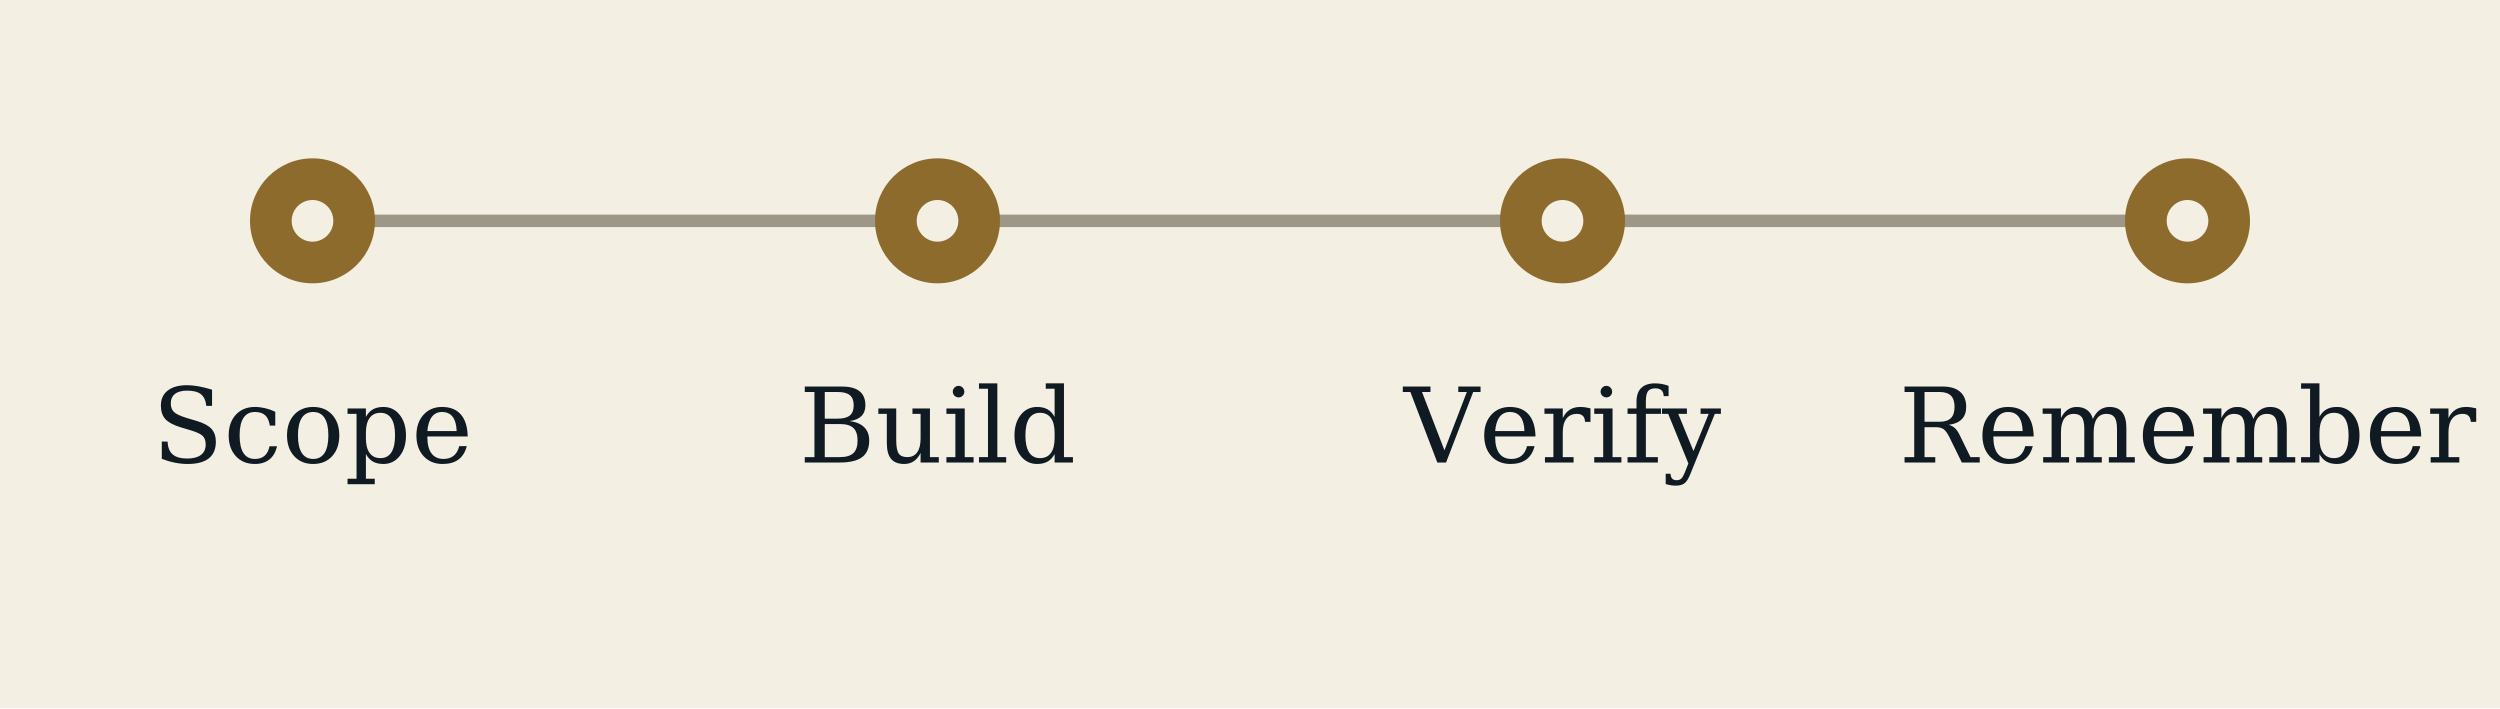
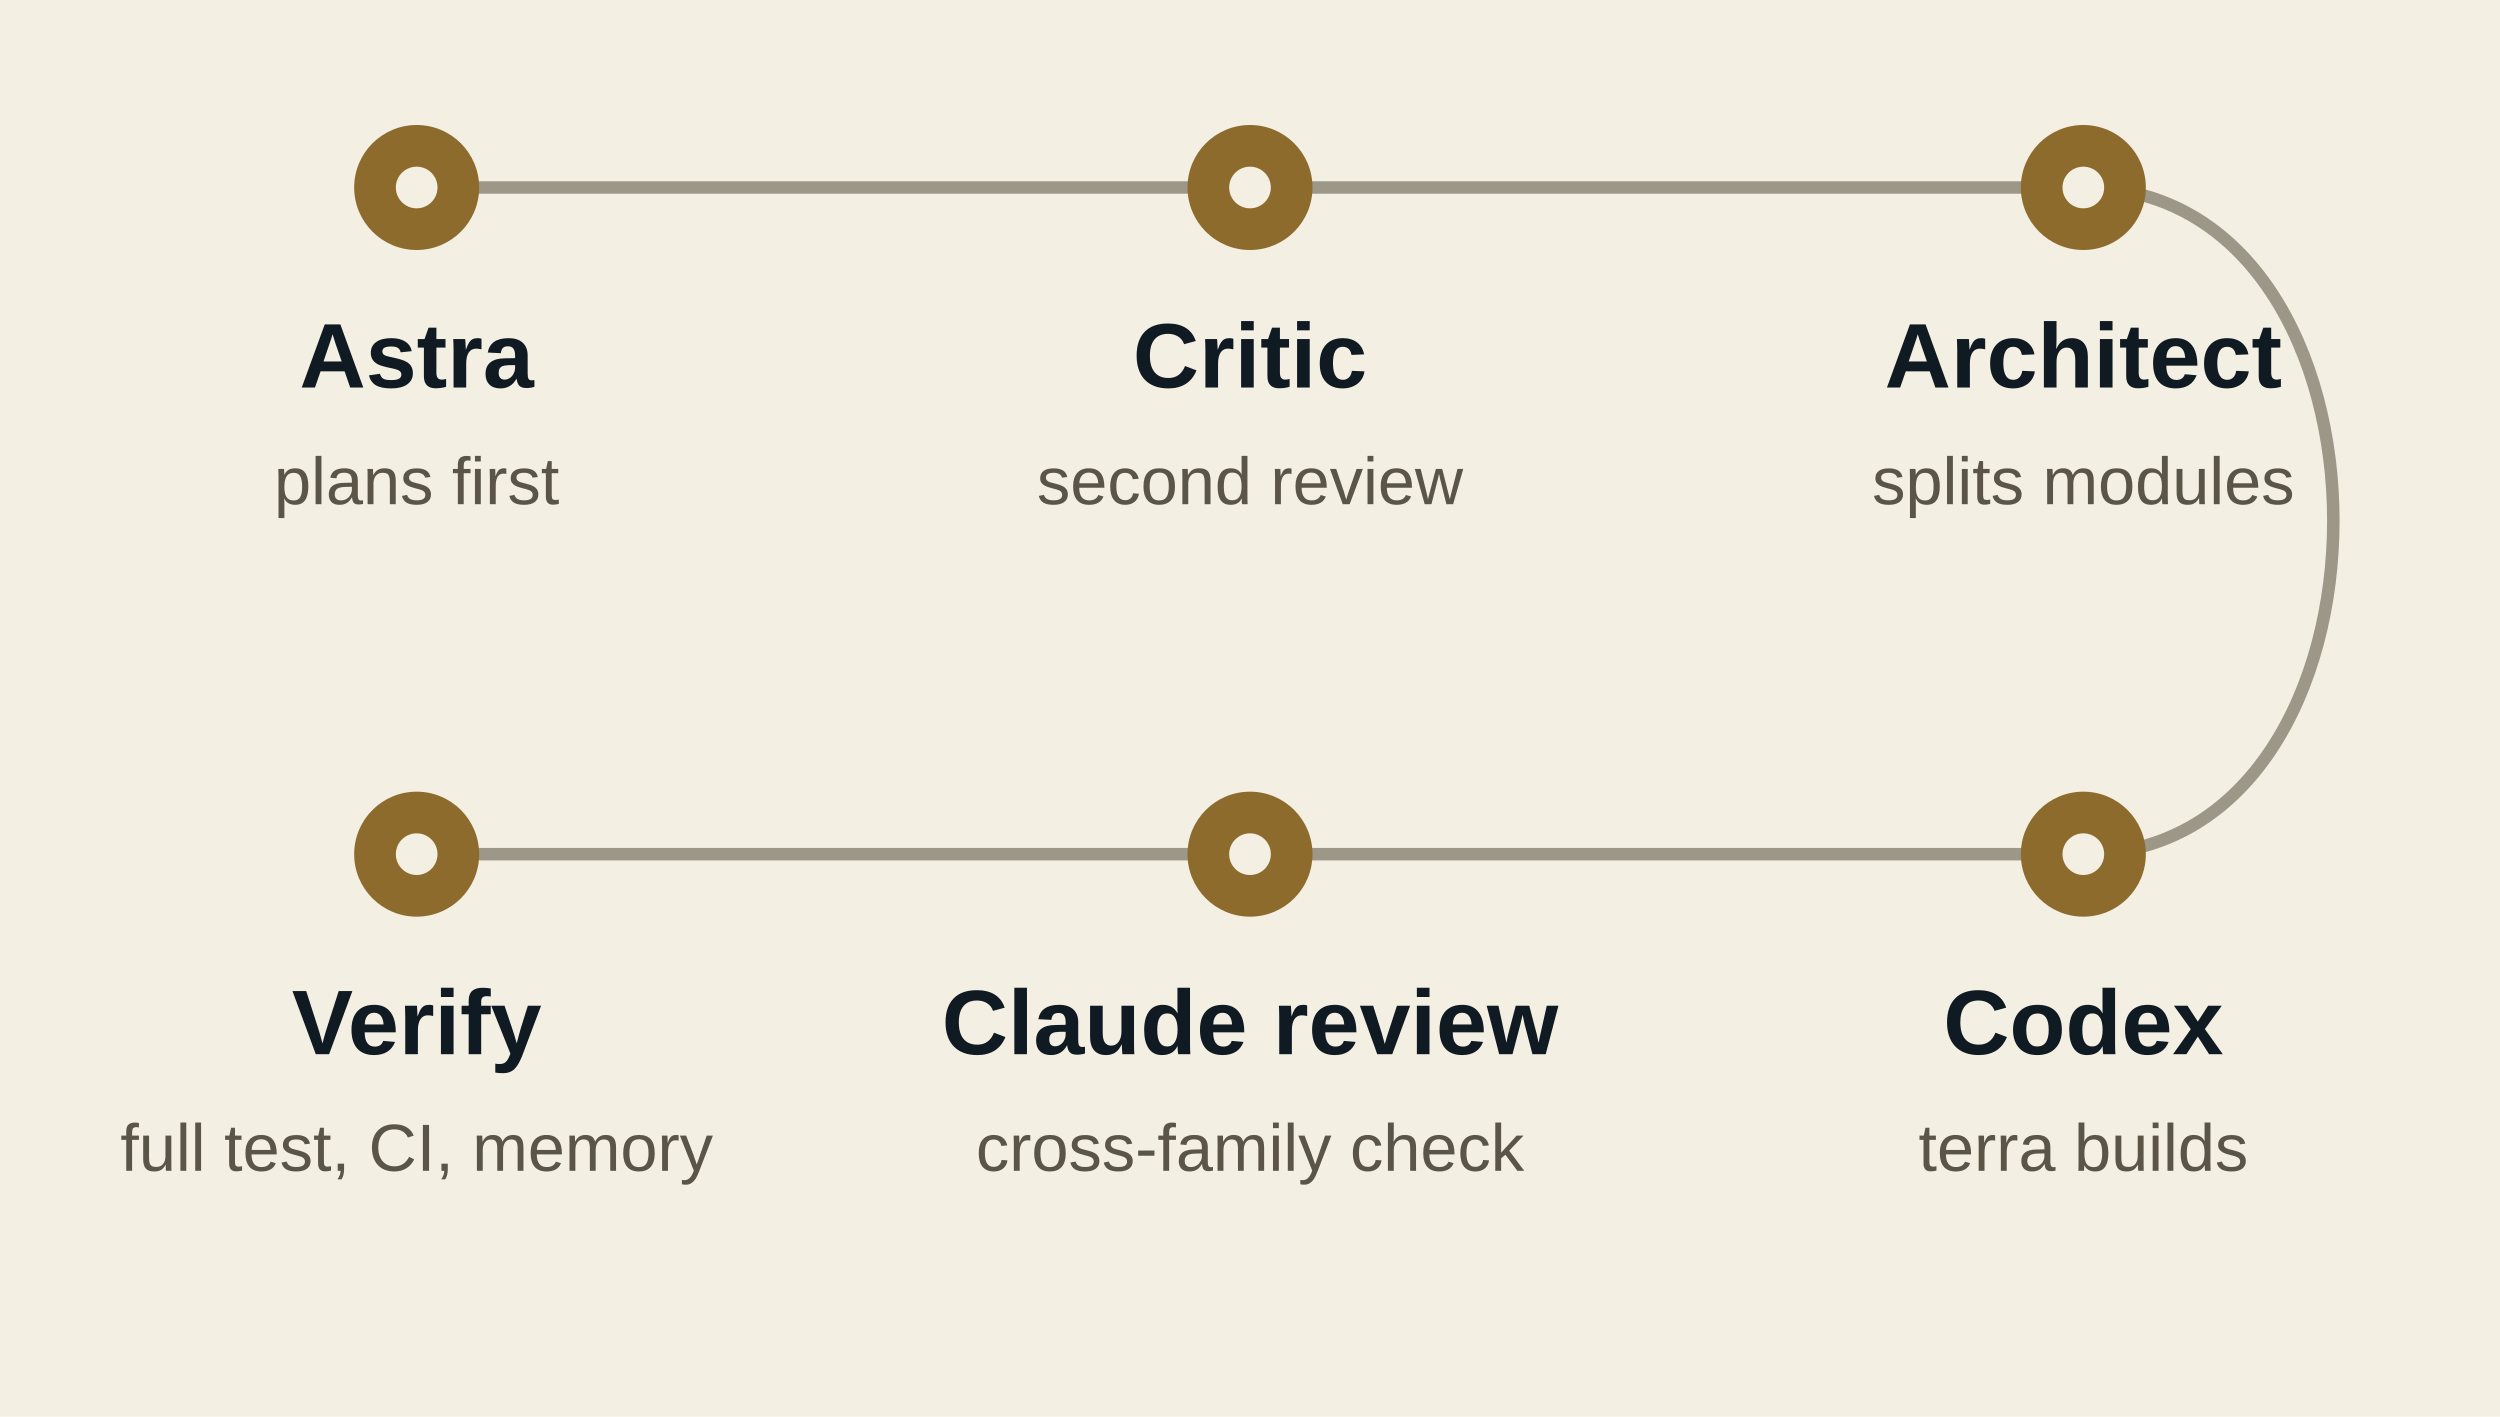
- <svg xmlns="http://www.w3.org/2000/svg" width="600" height="170" viewBox="0 0 600 170" role="img" aria-labelledby="title desc">
-   <rect x="0" y="0" width="600" height="170" rx="0" fill="#f4efe3" />
-   <path d="M75.0 53H525.0" fill="none" stroke="#9d9788" stroke-width="3" stroke-linecap="round" stroke-linejoin="round" />
-   <circle cx="75.0" cy="53" r="15" fill="#8d6b2d" />
-   <circle cx="75.0" cy="53" r="5" fill="#f4efe3" />
-   <g fill="#101a22" aria-label="Scope">
-     <path d="M190 72V412L305 411Q310 241 403.5 159.5Q497 78 688 78Q866 78 959.5 148.5Q1053 219 1053 354Q1053 462 996.5 520.0Q940 578 758 633L561 692Q347 757 259.5 854.0Q172 951 172 1120Q172 1310 307.0 1415.0Q442 1520 686 1520Q790 1520 914.0 1497.5Q1038 1475 1178 1432V1114H1065Q1048 1272 959.5 1342.5Q871 1413 690 1413Q532 1413 449.5 1348.5Q367 1284 367 1161Q367 1054 429.0 993.0Q491 932 692 872L877 817Q1080 756 1166.5 661.5Q1253 567 1253 408Q1253 191 1114.0 81.0Q975 -29 700 -29Q577 -29 449.5 -4.0Q322 21 190 72Z" transform="translate(36.511 111) scale(0.01220703 -0.01220703)" />
-     <path d="M1053 319Q1014 149 903.0 60.0Q792 -29 616 -29Q384 -29 243.0 124.5Q102 278 102 532Q102 787 243.0 939.5Q384 1092 616 1092Q717 1092 817.0 1068.5Q917 1045 1018 997V725H911Q890 865 819.5 929.0Q749 993 618 993Q469 993 393.0 877.5Q317 762 317 532Q317 302 392.5 186.0Q468 70 618 70Q737 70 808.0 132.0Q879 194 905 319Z" transform="translate(53.638 111) scale(0.01220703 -0.01220703)" />
-     <path d="M616 70Q764 70 839.5 187.0Q915 304 915 532Q915 760 839.5 876.5Q764 993 616 993Q468 993 392.5 876.5Q317 760 317 532Q317 304 393.0 187.0Q469 70 616 70ZM616 -29Q384 -29 243.0 124.5Q102 278 102 532Q102 786 242.5 939.0Q383 1092 616 1092Q849 1092 989.5 939.0Q1130 786 1130 532Q1130 278 989.5 124.5Q849 -29 616 -29Z" transform="translate(67.639 111) scale(0.01220703 -0.01220703)" />
-     <path d="M420 584V479Q420 287 493.5 186.5Q567 86 707 86Q848 86 920.5 199.0Q993 312 993 532Q993 753 920.5 865.0Q848 977 707 977Q567 977 493.5 876.0Q420 775 420 584ZM236 956H59V1063H420V897Q474 997 557.5 1044.5Q641 1092 764 1092Q960 1092 1084.0 937.0Q1208 782 1208 532Q1208 282 1084.0 126.5Q960 -29 764 -29Q641 -29 557.5 18.5Q474 66 420 166V-319H594V-426H59V-319H236Z" transform="translate(82.690 111) scale(0.01220703 -0.01220703)" />
-     <path d="M1110 512H317V504Q317 289 398.0 179.5Q479 70 637 70Q758 70 835.5 133.5Q913 197 944 322H1092Q1048 147 929.5 59.0Q811 -29 618 -29Q385 -29 243.5 124.5Q102 278 102 532Q102 784 241.0 938.0Q380 1092 606 1092Q847 1092 976.0 943.5Q1105 795 1110 512ZM893 618Q887 804 814.5 898.5Q742 993 606 993Q479 993 406.0 898.0Q333 803 317 618Z" transform="translate(98.694 111) scale(0.01220703 -0.01220703)" />
-   </g>
-   <circle cx="225.0" cy="53" r="15" fill="#8d6b2d" />
-   <circle cx="225.0" cy="53" r="5" fill="#f4efe3" />
-   <g fill="#101a22" aria-label="Build">
-     <path d="M506 106H805Q985 106 1068.0 184.0Q1151 262 1151 432Q1151 601 1068.5 678.5Q986 756 805 756H506ZM506 862H760Q924 862 999.5 925.0Q1075 988 1075 1124Q1075 1261 999.5 1323.5Q924 1386 760 1386H506ZM113 0V106H303V1386H113V1493H850Q1076 1493 1190.5 1400.5Q1305 1308 1305 1124Q1305 991 1225.5 912.0Q1146 833 993 815Q1183 791 1281.5 693.5Q1380 596 1380 432Q1380 210 1240.0 105.0Q1100 0 803 0Z" transform="translate(191.766 111) scale(0.01220703 -0.01220703)" />
-     <path d="M725 1063H1069V106H1243V0H885V188Q834 82 753.0 26.5Q672 -29 565 -29Q388 -29 304.5 71.5Q221 172 221 387V956H55V1063H406V444Q406 250 453.5 178.0Q501 106 623 106Q751 106 818.0 200.0Q885 294 885 473V956H725Z" transform="translate(210.138 111) scale(0.01220703 -0.01220703)" />
-     <path d="M199 1393Q199 1439 232.5 1473.0Q266 1507 313 1507Q359 1507 392.5 1473.0Q426 1439 426 1393Q426 1346 393.0 1313.0Q360 1280 313 1280Q266 1280 232.5 1313.0Q199 1346 199 1393ZM434 106H608V0H74V106H250V956H74V1063H434Z" transform="translate(226.239 111) scale(0.01220703 -0.01220703)" />
-     <path d="M420 106H594V0H59V106H236V1450H59V1556H420Z" transform="translate(234.235 111) scale(0.01220703 -0.01220703)" />
-     <path d="M1075 106H1251V0H891V166Q837 66 753.5 18.5Q670 -29 547 -29Q351 -29 226.5 126.5Q102 282 102 532Q102 782 226.0 937.0Q350 1092 547 1092Q670 1092 753.5 1044.5Q837 997 891 897V1450H717V1556H1075ZM891 479V584Q891 775 817.5 876.0Q744 977 604 977Q462 977 389.5 865.0Q317 753 317 532Q317 312 389.5 199.0Q462 86 604 86Q744 86 817.5 186.5Q891 287 891 479Z" transform="translate(242.230 111) scale(0.01220703 -0.01220703)" />
-   </g>
-   <circle cx="375.0" cy="53" r="15" fill="#8d6b2d" />
-   <circle cx="375.0" cy="53" r="5" fill="#f4efe3" />
-   <g fill="#101a22" aria-label="Verify">
-     <path d="M358 1386 799 240 1239 1386H1071V1493H1509V1386H1364L831 0H659L129 1386H-20V1493H524V1386Z" transform="translate(336.914 111) scale(0.01220703 -0.01220703)" />
-     <path d="M1110 512H317V504Q317 289 398.0 179.5Q479 70 637 70Q758 70 835.5 133.5Q913 197 944 322H1092Q1048 147 929.5 59.0Q811 -29 618 -29Q385 -29 243.5 124.5Q102 278 102 532Q102 784 241.0 938.0Q380 1092 606 1092Q847 1092 976.0 943.5Q1105 795 1110 512ZM893 618Q887 804 814.5 898.5Q742 993 606 993Q479 993 406.0 898.0Q333 803 317 618Z" transform="translate(354.968 111) scale(0.01220703 -0.01220703)" />
-     <path d="M979 1065V799H873Q868 878 829.0 917.0Q790 956 715 956Q579 956 506.5 862.0Q434 768 434 592V106H647V0H84V106H250V958H74V1063H434V874Q488 985 573.0 1038.5Q658 1092 780 1092Q825 1092 874.5 1085.0Q924 1078 979 1065Z" transform="translate(369.763 111) scale(0.01220703 -0.01220703)" />
-     <path d="M199 1393Q199 1439 232.5 1473.0Q266 1507 313 1507Q359 1507 392.5 1473.0Q426 1439 426 1393Q426 1346 393.0 1313.0Q360 1280 313 1280Q266 1280 232.5 1313.0Q199 1346 199 1393ZM434 106H608V0H74V106H250V956H74V1063H434Z" transform="translate(381.714 111) scale(0.01220703 -0.01220703)" />
-     <path d="M881 1305H784Q783 1380 741.5 1419.0Q700 1458 621 1458Q518 1458 476.0 1401.5Q434 1345 434 1200V1063H731V956H434V106H670V0H74V106H250V956H74V1063H250V1196Q250 1374 342.5 1465.0Q435 1556 614 1556Q681 1556 748.0 1544.0Q815 1532 881 1507Z" transform="translate(389.709 111) scale(0.01220703 -0.01220703)" />
-     <path d="M442 -195 512 -18 115 956H-6V1063H483V956H313L612 225L911 956H752V1063H1151V956H1032L545 -240Q495 -364 434.0 -409.5Q373 -455 262 -455Q215 -455 165.5 -447.0Q116 -439 66 -424V-221H160Q166 -289 194.5 -318.5Q223 -348 283 -348Q338 -348 371.5 -317.5Q405 -287 442 -195Z" transform="translate(398.962 111) scale(0.01220703 -0.01220703)" />
-   </g>
-   <circle cx="525.0" cy="53" r="15" fill="#8d6b2d" />
-   <circle cx="525.0" cy="53" r="5" fill="#f4efe3" />
-   <g fill="#101a22" aria-label="Remember">
-     <path d="M981 741Q1051 722 1101.5 676.5Q1152 631 1192 549L1409 106H1591V0H1239L1006 475Q939 613 883.0 653.5Q827 694 729 694H506V106H717V0H113V106H303V1386H113V1493H870Q1088 1493 1206.5 1389.0Q1325 1285 1325 1094Q1325 940 1238.5 851.5Q1152 763 981 741ZM506 801H801Q952 801 1024.0 872.5Q1096 944 1096 1094Q1096 1244 1024.0 1315.0Q952 1386 801 1386H506Z" transform="translate(455.713 111) scale(0.01220703 -0.01220703)" />
-     <path d="M1110 512H317V504Q317 289 398.0 179.5Q479 70 637 70Q758 70 835.5 133.5Q913 197 944 322H1092Q1048 147 929.5 59.0Q811 -29 618 -29Q385 -29 243.5 124.5Q102 278 102 532Q102 784 241.0 938.0Q380 1092 606 1092Q847 1092 976.0 943.5Q1105 795 1110 512ZM893 618Q887 804 814.5 898.5Q742 993 606 993Q479 993 406.0 898.0Q333 803 317 618Z" transform="translate(474.536 111) scale(0.01220703 -0.01220703)" />
-     <path d="M1061 856Q1114 973 1196.5 1032.5Q1279 1092 1389 1092Q1556 1092 1638.0 988.5Q1720 885 1720 676V106H1886V0H1376V106H1536V655Q1536 818 1488.0 887.0Q1440 956 1329 956Q1206 956 1141.5 863.0Q1077 770 1077 592V106H1237V0H733V106H893V662Q893 821 845.0 888.5Q797 956 686 956Q563 956 498.5 863.0Q434 770 434 592V106H594V0H84V106H250V958H74V1063H434V874Q485 980 564.0 1036.0Q643 1092 743 1092Q867 1092 950.0 1030.5Q1033 969 1061 856Z" transform="translate(489.331 111) scale(0.01220703 -0.01220703)" />
-     <path d="M1110 512H317V504Q317 289 398.0 179.5Q479 70 637 70Q758 70 835.5 133.5Q913 197 944 322H1092Q1048 147 929.5 59.0Q811 -29 618 -29Q385 -29 243.5 124.5Q102 278 102 532Q102 784 241.0 938.0Q380 1092 606 1092Q847 1092 976.0 943.5Q1105 795 1110 512ZM893 618Q887 804 814.5 898.5Q742 993 606 993Q479 993 406.0 898.0Q333 803 317 618Z" transform="translate(513.037 111) scale(0.01220703 -0.01220703)" />
-     <path d="M1061 856Q1114 973 1196.5 1032.5Q1279 1092 1389 1092Q1556 1092 1638.0 988.5Q1720 885 1720 676V106H1886V0H1376V106H1536V655Q1536 818 1488.0 887.0Q1440 956 1329 956Q1206 956 1141.5 863.0Q1077 770 1077 592V106H1237V0H733V106H893V662Q893 821 845.0 888.5Q797 956 686 956Q563 956 498.5 863.0Q434 770 434 592V106H594V0H84V106H250V958H74V1063H434V874Q485 980 564.0 1036.0Q643 1092 743 1092Q867 1092 950.0 1030.5Q1033 969 1061 856Z" transform="translate(527.832 111) scale(0.01220703 -0.01220703)" />
-     <path d="M236 106V1450H59V1556H420V897Q474 997 557.5 1044.5Q641 1092 764 1092Q960 1092 1084.0 937.0Q1208 782 1208 532Q1208 282 1084.0 126.5Q960 -29 764 -29Q641 -29 557.5 18.5Q474 66 420 166V0H59V106ZM420 479Q420 287 493.5 186.5Q567 86 707 86Q848 86 920.5 199.0Q993 312 993 532Q993 753 920.5 865.0Q848 977 707 977Q567 977 493.5 876.0Q420 775 420 584Z" transform="translate(551.538 111) scale(0.01220703 -0.01220703)" />
-     <path d="M1110 512H317V504Q317 289 398.0 179.5Q479 70 637 70Q758 70 835.5 133.5Q913 197 944 322H1092Q1048 147 929.5 59.0Q811 -29 618 -29Q385 -29 243.5 124.5Q102 278 102 532Q102 784 241.0 938.0Q380 1092 606 1092Q847 1092 976.0 943.5Q1105 795 1110 512ZM893 618Q887 804 814.5 898.5Q742 993 606 993Q479 993 406.0 898.0Q333 803 317 618Z" transform="translate(567.542 111) scale(0.01220703 -0.01220703)" />
-     <path d="M979 1065V799H873Q868 878 829.0 917.0Q790 956 715 956Q579 956 506.5 862.0Q434 768 434 592V106H647V0H84V106H250V958H74V1063H434V874Q488 985 573.0 1038.5Q658 1092 780 1092Q825 1092 874.5 1085.0Q924 1078 979 1065Z" transform="translate(582.336 111) scale(0.01220703 -0.01220703)" />
-   </g>
+ <svg xmlns="http://www.w3.org/2000/svg" width="600" height="340" viewBox="0 0 600 340" role="img" aria-labelledby="title desc">
+   <rect x="0" y="0" width="600" height="340" fill="#f4efe3" />
+   <path d="M100 45H500" stroke="#9d9788" stroke-width="3" stroke-linecap="round" />
+   <path d="M500 45C580 45 580 205 500 205" fill="none" stroke="#9d9788" stroke-width="3" stroke-linecap="round" />
+   <path d="M500 205H100" stroke="#9d9788" stroke-width="3" stroke-linecap="round" />
+   <circle cx="100" cy="45" r="15" fill="#8d6b2d" />
+   <circle cx="100" cy="45" r="5" fill="#f4efe3" />
+   <text x="100" y="93" text-anchor="middle" font-family="Segoe UI, Helvetica Neue, Arial, sans-serif" font-size="22" font-weight="600" fill="#101a22">Astra</text>
+   <text x="100" y="121" text-anchor="middle" font-family="Segoe UI, Helvetica Neue, Arial, sans-serif" font-size="16" fill="#5b5548">plans first</text>
+   <circle cx="300" cy="45" r="15" fill="#8d6b2d" />
+   <circle cx="300" cy="45" r="5" fill="#f4efe3" />
+   <text x="300" y="93" text-anchor="middle" font-family="Segoe UI, Helvetica Neue, Arial, sans-serif" font-size="22" font-weight="600" fill="#101a22">Critic</text>
+   <text x="300" y="121" text-anchor="middle" font-family="Segoe UI, Helvetica Neue, Arial, sans-serif" font-size="16" fill="#5b5548">second review</text>
+   <circle cx="500" cy="45" r="15" fill="#8d6b2d" />
+   <circle cx="500" cy="45" r="5" fill="#f4efe3" />
+   <text x="500" y="93" text-anchor="middle" font-family="Segoe UI, Helvetica Neue, Arial, sans-serif" font-size="22" font-weight="600" fill="#101a22">Architect</text>
+   <text x="500" y="121" text-anchor="middle" font-family="Segoe UI, Helvetica Neue, Arial, sans-serif" font-size="16" fill="#5b5548">splits modules</text>
+   <circle cx="500" cy="205" r="15" fill="#8d6b2d" />
+   <circle cx="500" cy="205" r="5" fill="#f4efe3" />
+   <text x="500" y="253" text-anchor="middle" font-family="Segoe UI, Helvetica Neue, Arial, sans-serif" font-size="22" font-weight="600" fill="#101a22">Codex</text>
+   <text x="500" y="281" text-anchor="middle" font-family="Segoe UI, Helvetica Neue, Arial, sans-serif" font-size="16" fill="#5b5548">terra builds</text>
+   <circle cx="300" cy="205" r="15" fill="#8d6b2d" />
+   <circle cx="300" cy="205" r="5" fill="#f4efe3" />
+   <text x="300" y="253" text-anchor="middle" font-family="Segoe UI, Helvetica Neue, Arial, sans-serif" font-size="22" font-weight="600" fill="#101a22">Claude review</text>
+   <text x="300" y="281" text-anchor="middle" font-family="Segoe UI, Helvetica Neue, Arial, sans-serif" font-size="16" fill="#5b5548">cross-family check</text>
+   <circle cx="100" cy="205" r="15" fill="#8d6b2d" />
+   <circle cx="100" cy="205" r="5" fill="#f4efe3" />
+   <text x="100" y="253" text-anchor="middle" font-family="Segoe UI, Helvetica Neue, Arial, sans-serif" font-size="22" font-weight="600" fill="#101a22">Verify</text>
+   <text x="100" y="281" text-anchor="middle" font-family="Segoe UI, Helvetica Neue, Arial, sans-serif" font-size="16" fill="#5b5548">full test, CI, memory</text>
</svg>
